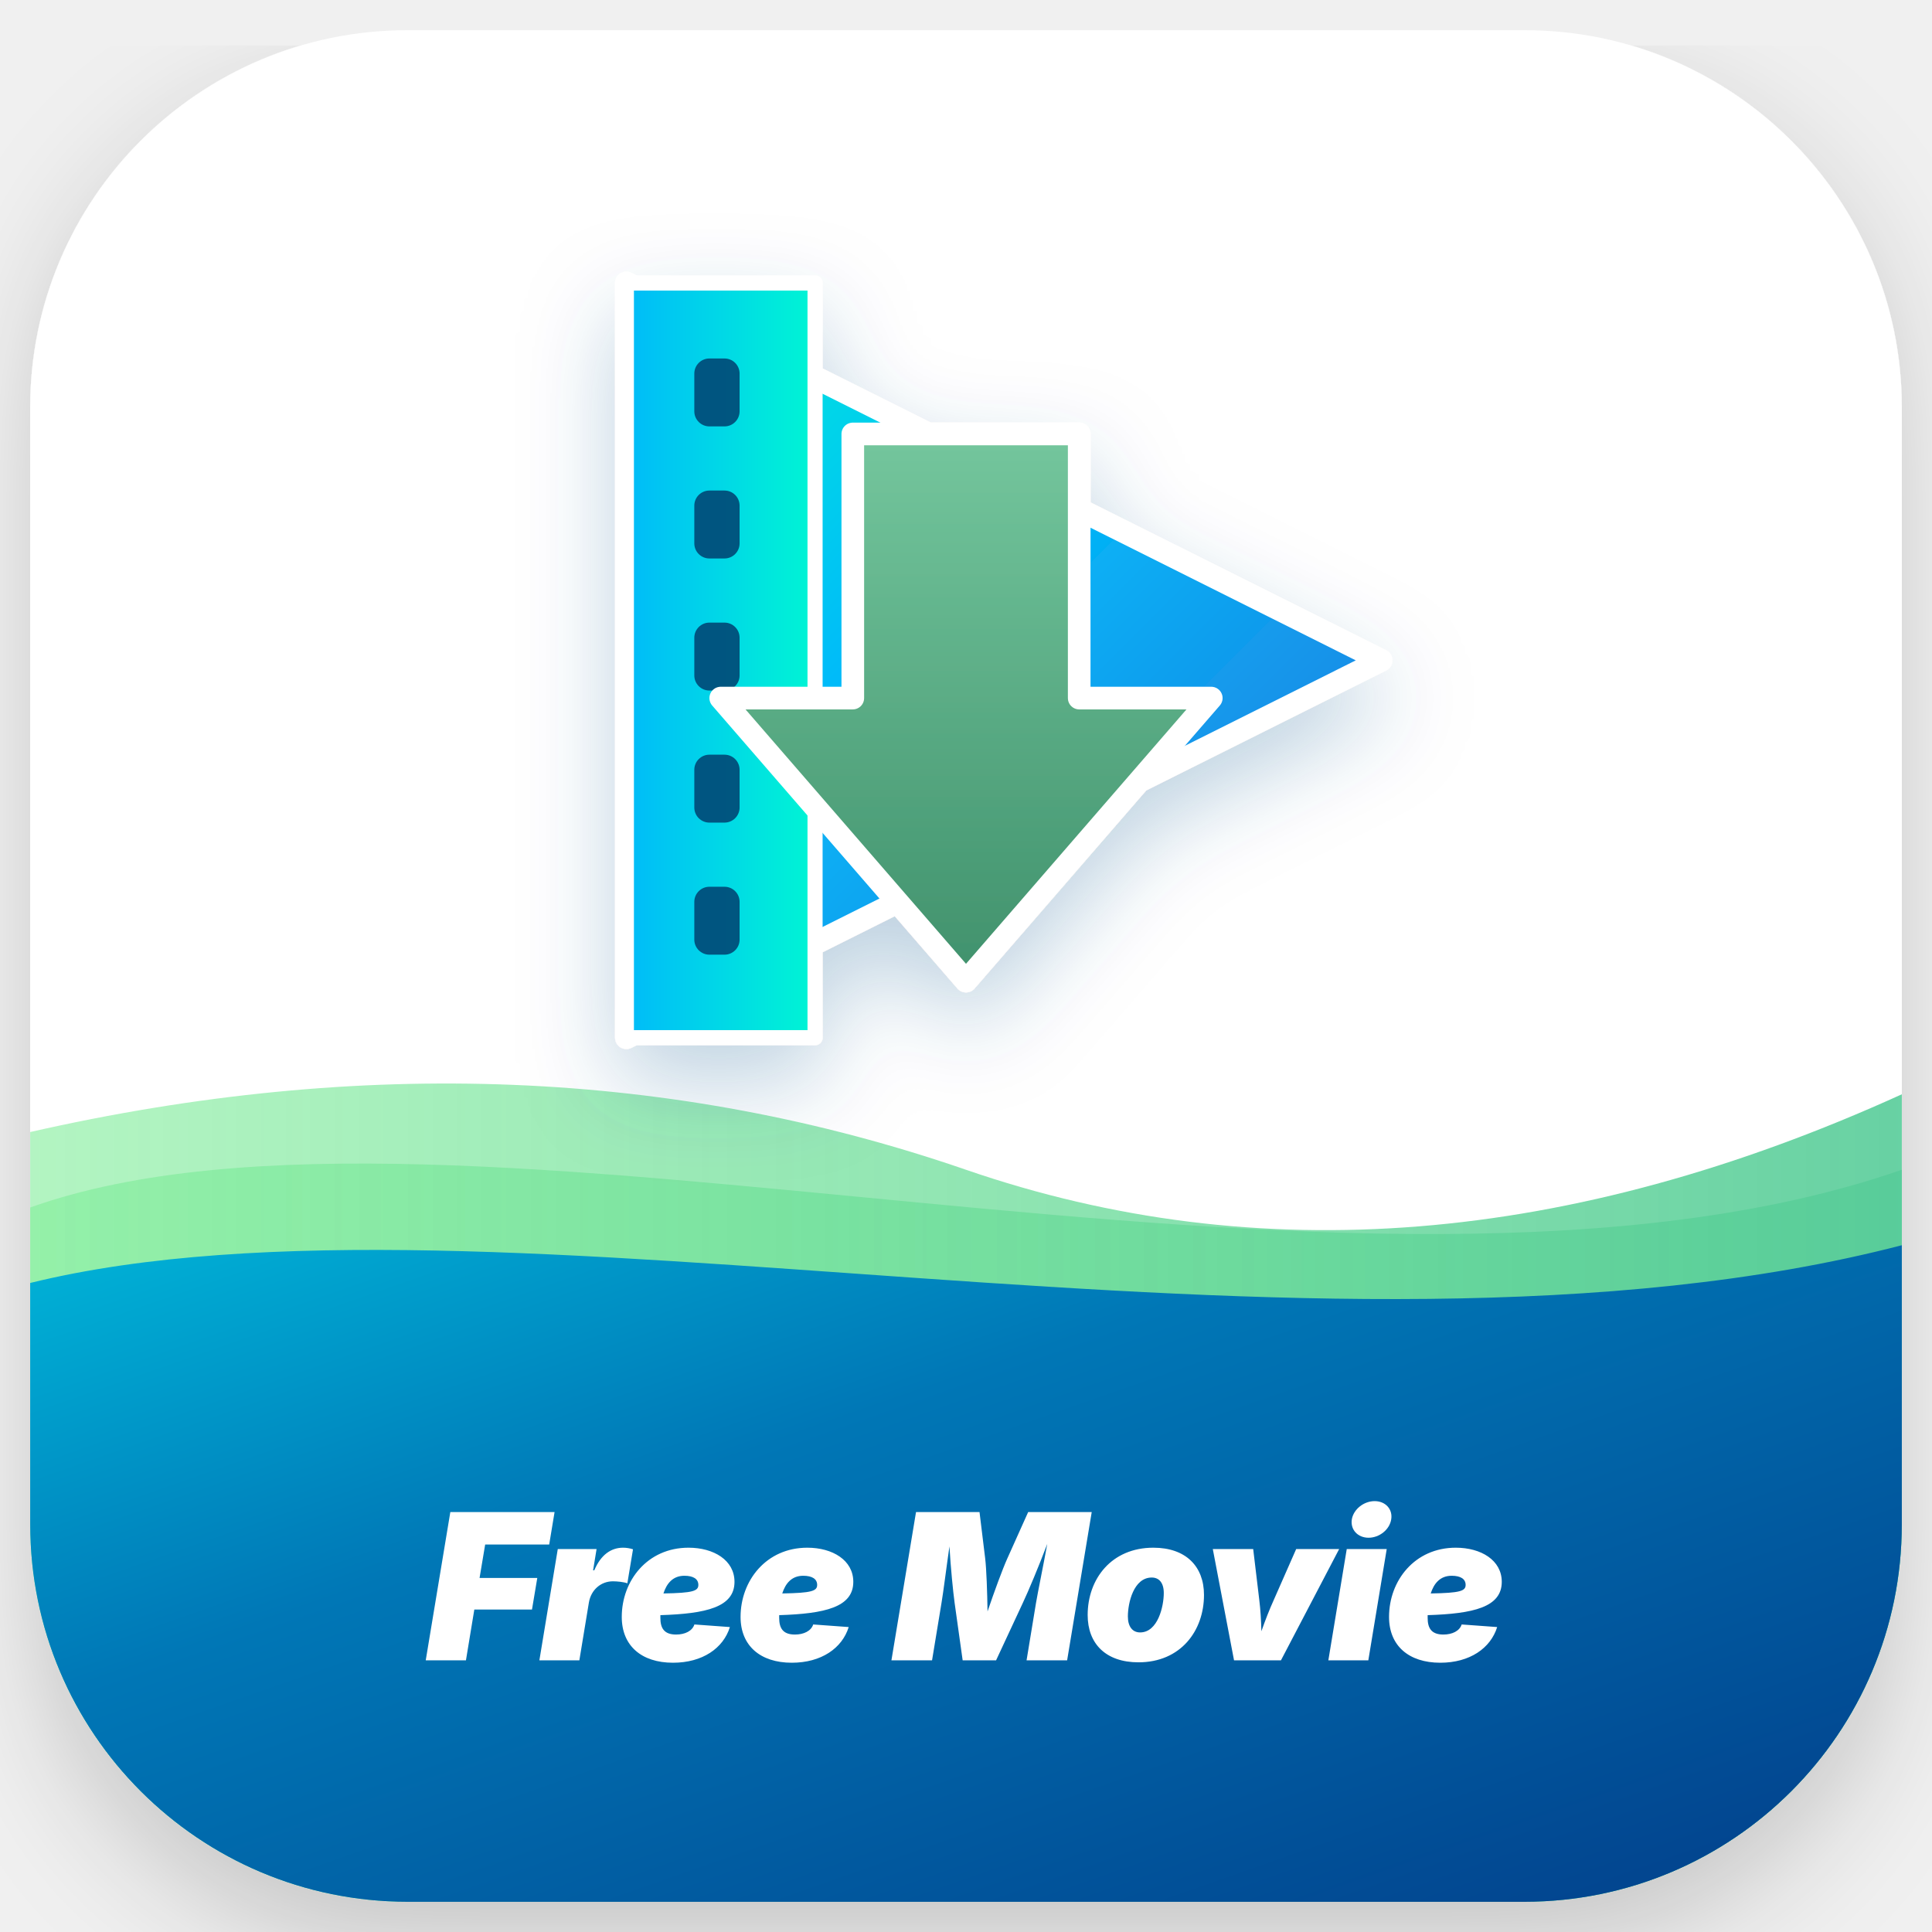
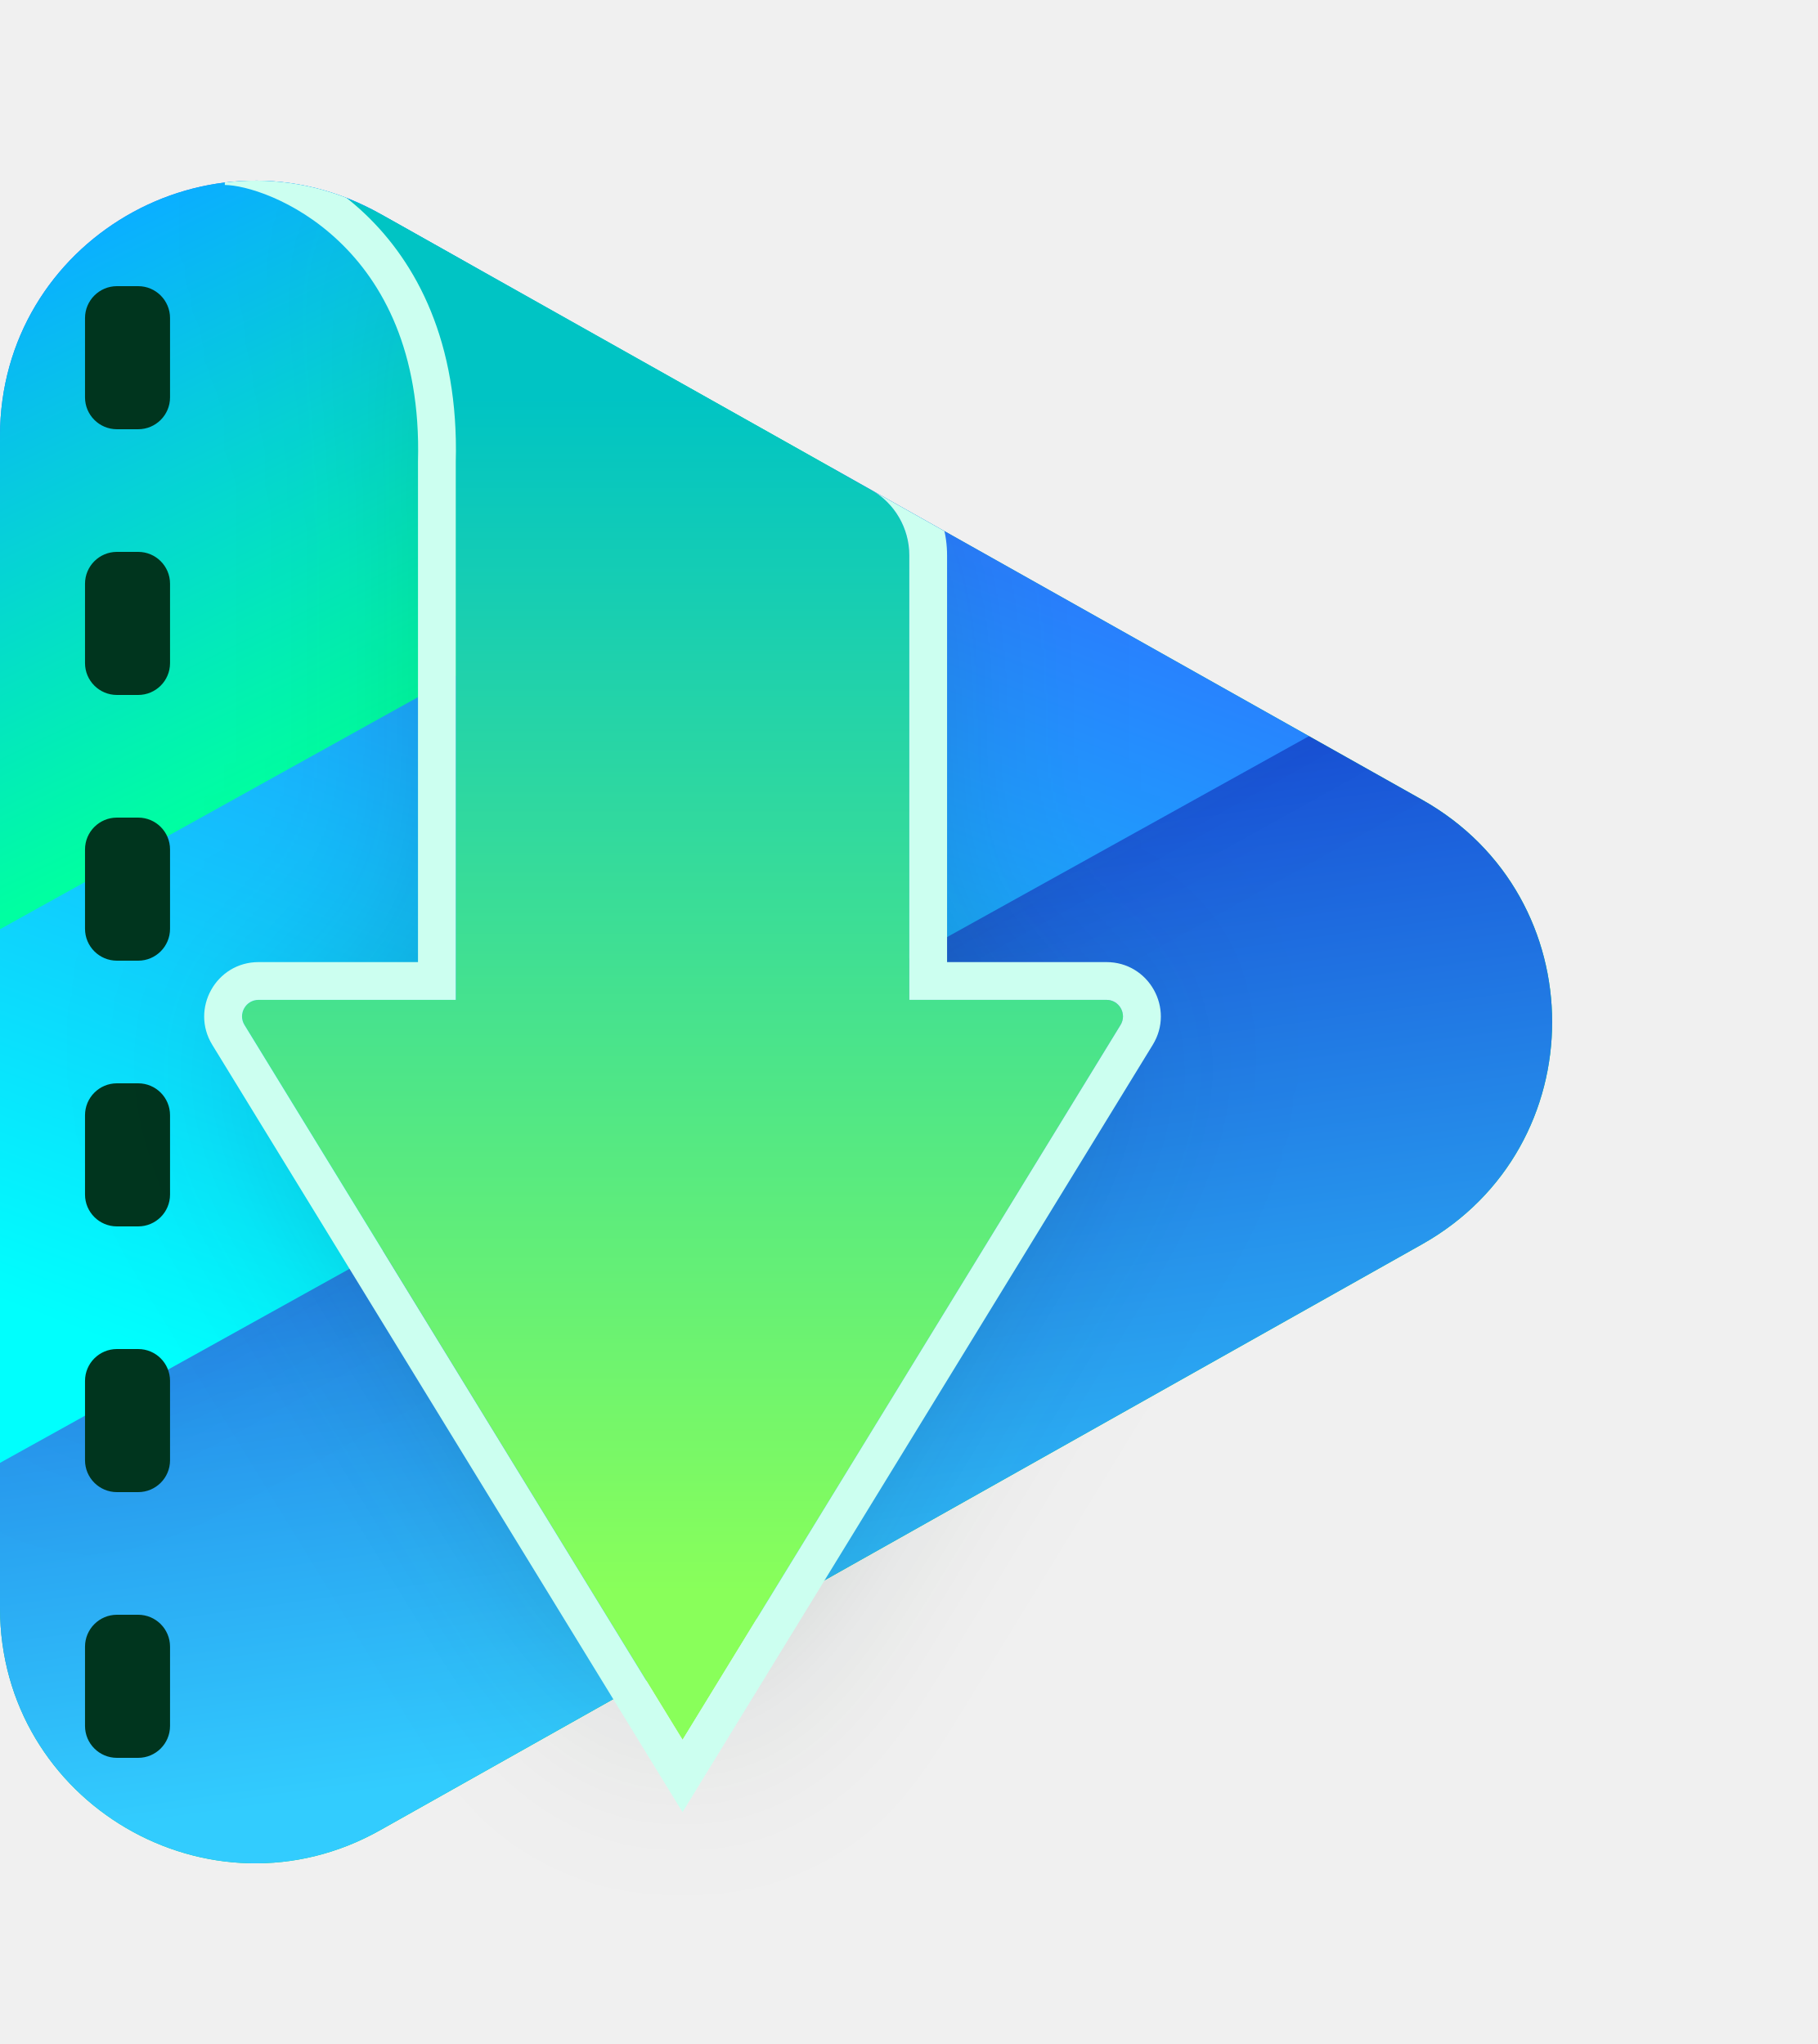
- <svg xmlns="http://www.w3.org/2000/svg" viewBox="0 0 512 512" width="512" height="512">
+ <svg xmlns="http://www.w3.org/2000/svg" width="32" height="36" viewBox="0 0 32 36" fill="none">
+   <path fill-rule="evenodd" clip-rule="evenodd" d="M25.041 14.086C28.093 15.803 28.093 20.197 25.041 21.914L6.693 32.235C3.699 33.919 0 31.756 0 28.321V7.679C0 4.244 3.699 2.081 6.693 3.765L25.041 14.086Z" fill="url(#paint0_linear_6098_2407)" />
+   <mask id="mask0_6098_2407" style="mask-type:luminance" maskUnits="userSpaceOnUse" x="0" y="3" width="28" height="30">
+     <path fill-rule="evenodd" clip-rule="evenodd" d="M25.041 14.086C28.093 15.803 28.093 20.197 25.041 21.914L6.693 32.235C3.699 33.919 0 31.756 0 28.321V7.679C0 4.244 3.699 2.081 6.693 3.765L25.041 14.086Z" fill="white" />
+   </mask>
+   <g mask="url(#mask0_6098_2407)">
+     <path fill-rule="evenodd" clip-rule="evenodd" d="M-6.88 26.109L26.829 7.389L32.984 17.642L-0.725 36.362L-6.88 26.109Z" fill="url(#paint1_linear_6098_2407)" />
+     <g filter="url(#filter0_d_6098_2407)">
+       <path fill-rule="evenodd" clip-rule="evenodd" d="M-11.405 18.427L22.304 -0.293L28.459 9.961L-5.251 28.681L-11.405 18.427Z" fill="url(#paint2_linear_6098_2407)" />
+     </g>
+     <path fill-rule="evenodd" clip-rule="evenodd" d="M-15.318 11.201L18.391 -7.519L24.545 2.735L-9.164 21.455L-15.318 11.201Z" fill="url(#paint3_linear_6098_2407)" />
+   </g>
+   <path d="M2.433 28.44C2.743 28.44 2.994 28.692 2.994 29.002V30.398C2.994 30.709 2.743 30.96 2.433 30.96H2.059C1.749 30.96 1.497 30.709 1.497 30.398V29.002C1.497 28.692 1.749 28.44 2.059 28.44H2.433ZM2.433 23.76C2.743 23.76 2.994 24.011 2.994 24.321V25.719C2.994 26.029 2.743 26.28 2.433 26.28H2.059C1.749 26.28 1.497 26.029 1.497 25.719V24.321C1.497 24.011 1.749 23.76 2.059 23.76H2.433ZM2.433 19.08C2.743 19.08 2.994 19.331 2.994 19.642V21.039C2.994 21.349 2.743 21.6 2.433 21.6H2.059C1.749 21.6 1.497 21.349 1.497 21.039V19.642C1.497 19.331 1.749 19.08 2.059 19.08H2.433ZM2.433 14.4C2.743 14.4 2.994 14.651 2.994 14.961V16.358C2.994 16.669 2.743 16.92 2.433 16.92H2.059C1.749 16.92 1.497 16.669 1.497 16.358V14.961C1.497 14.651 1.749 14.4 2.059 14.4H2.433ZM2.433 9.72C2.743 9.72 2.994 9.971 2.994 10.281V11.679C2.994 11.989 2.743 12.24 2.433 12.24H2.059C1.749 12.24 1.497 11.989 1.497 11.679V10.281C1.497 9.971 1.749 9.72 2.059 9.72H2.433ZM2.433 5.04C2.743 5.04 2.994 5.292 2.994 5.602V6.999C2.994 7.309 2.743 7.56 2.433 7.56H2.059C1.749 7.56 1.497 7.309 1.497 6.999V5.602C1.497 5.292 1.749 5.04 2.059 5.04H2.433Z" fill="#00351E" />
+   <mask id="mask1_6098_2407" style="mask-type:luminance" maskUnits="userSpaceOnUse" x="0" y="3" width="31" height="33">
+     <path fill-rule="evenodd" clip-rule="evenodd" d="M28.579 16.076C30.538 17.178 31.38 19.556 30.432 21.594C28.689 25.343 25.777 30.873 23.188 32.33C20.463 33.863 10.767 35.005 4.81 35.581C2.212 35.832 0 33.776 0 31.166L0 7.679C0 4.244 3.699 2.081 6.693 3.765L28.579 16.076Z" fill="white" />
+   </mask>
+   <g mask="url(#mask1_6098_2407)">
+     <g filter="url(#filter1_d_6098_2407)">
+       <path d="M4.188 3.217C5.927 3.165 6.521 3.663 8.469 4.759C10.226 5.75 12.225 6.87 13.736 7.719C14.159 7.957 14.832 8.338 15.337 8.624C15.754 8.86 16.011 9.302 16.011 9.781V17.61H19.483C19.711 17.61 19.85 17.86 19.731 18.053L12.019 30.642L4.306 18.053C4.187 17.86 4.326 17.61 4.554 17.61H8.026V8.138C8.137 3.893 5.253 3.217 4.188 3.217Z" fill="url(#paint4_linear_6098_2407)" />
+     </g>
+     <mask id="path-9-outside-1_6098_2407" maskUnits="userSpaceOnUse" x="2.959" y="1.59" width="18" height="31" fill="black">
+       <rect fill="white" x="2.959" y="1.59" width="18" height="31" />
+       <path d="M3.959 2.592C5.697 2.541 6.521 3.662 8.469 4.759C10.226 5.749 12.224 6.87 13.735 7.719C14.158 7.957 14.831 8.338 15.336 8.624C15.753 8.86 16.011 9.302 16.011 9.781V17.61H19.482C19.71 17.61 19.849 17.86 19.73 18.053L12.018 30.642L4.305 18.053C4.186 17.86 4.325 17.61 4.553 17.61H8.025V8.139C8.137 3.894 5.024 2.592 3.959 2.592Z" />
+     </mask>
+     <path d="M3.959 2.592L3.939 1.927L3.959 3.258V2.592ZM8.469 4.759L8.142 5.339L8.142 5.339L8.469 4.759ZM13.735 7.719L14.061 7.139L14.061 7.139L13.735 7.719ZM15.336 8.624L15.664 8.045V8.045L15.336 8.624ZM16.011 9.781H16.676V9.781L16.011 9.781ZM16.011 17.61H15.345V18.275H16.011V17.61ZM19.73 18.053L20.298 18.401L20.298 18.401L19.73 18.053ZM12.018 30.642L11.45 30.99L12.018 31.916L12.585 30.99L12.018 30.642ZM4.305 18.053L3.737 18.401L3.737 18.401L4.305 18.053ZM8.025 17.61V18.275H8.691V17.61H8.025ZM8.025 8.139L7.36 8.122L7.36 8.131V8.139H8.025ZM3.959 2.592L3.979 3.257C4.672 3.237 5.183 3.44 5.786 3.811C6.102 4.006 6.419 4.232 6.811 4.5C7.196 4.763 7.631 5.051 8.142 5.339L8.469 4.759L8.795 4.18C8.333 3.919 7.935 3.656 7.562 3.401C7.198 3.153 6.836 2.895 6.485 2.679C5.754 2.228 4.984 1.896 3.939 1.927L3.959 2.592ZM8.469 4.759L8.142 5.339C9.9 6.329 11.899 7.45 13.409 8.299L13.735 7.719L14.061 7.139C12.549 6.289 10.553 5.17 8.795 4.18L8.469 4.759ZM13.735 7.719L13.409 8.299C13.831 8.536 14.503 8.917 15.008 9.203L15.336 8.624L15.664 8.045C15.159 7.759 14.485 7.377 14.061 7.139L13.735 7.719ZM15.336 8.624L15.008 9.203C15.216 9.321 15.345 9.542 15.345 9.781L16.011 9.781L16.676 9.781C16.676 9.062 16.289 8.399 15.664 8.045L15.336 8.624ZM16.011 9.781H15.345V17.61H16.011H16.676V9.781H16.011ZM16.011 17.61V18.275H19.482V17.61V16.945H16.011V17.61ZM19.482 17.61V18.275C19.189 18.275 19.011 17.954 19.163 17.706L19.73 18.053L20.298 18.401C20.688 17.765 20.231 16.945 19.482 16.945V17.61ZM19.73 18.053L19.163 17.706L11.45 30.295L12.018 30.642L12.585 30.99L20.298 18.401L19.73 18.053ZM12.018 30.642L12.585 30.295L4.872 17.706L4.305 18.053L3.737 18.401L11.45 30.99L12.018 30.642ZM4.305 18.053L4.872 17.706C5.024 17.954 4.846 18.275 4.553 18.275V17.61V16.945C3.804 16.945 3.348 17.765 3.737 18.401L4.305 18.053ZM4.553 17.61V18.275H8.025V17.61V16.945H4.553V17.61ZM8.025 17.61H8.691V8.139H8.025H7.36V17.61H8.025ZM8.025 8.139L8.691 8.157C8.751 5.851 7.929 4.281 6.893 3.292C5.888 2.334 4.684 1.927 3.959 1.927V2.592V3.258C4.298 3.258 5.184 3.501 5.974 4.255C6.732 4.978 7.411 6.183 7.36 8.122L8.025 8.139Z" fill="#CCFFF0" mask="url(#path-9-outside-1_6098_2407)" />
+   </g>
  <defs>
-     <filter id="iconShadow" x="-10%" y="-10%" width="120%" height="120%">
-       <feDropShadow dx="0" dy="12" stdDeviation="16" flood-color="#000000" flood-opacity="0.18" />
+     <filter id="filter0_d_6098_2407" x="-14.605" y="-3.985" width="46.264" height="35.374" filterUnits="userSpaceOnUse" color-interpolation-filters="sRGB">
+       <feFlood flood-opacity="0" result="BackgroundImageFix" />
+       <feColorMatrix in="SourceAlpha" type="matrix" values="0 0 0 0 0 0 0 0 0 0 0 0 0 0 0 0 0 0 127 0" result="hardAlpha" />
+       <feOffset dy="-0.492" />
+       <feGaussianBlur stdDeviation="1.6" />
+       <feColorMatrix type="matrix" values="0 0 0 0 0 0 0 0 0 0.057 0 0 0 0 0.271 0 0 0 0.1 0" />
+       <feBlend mode="normal" in2="BackgroundImageFix" result="effect1_dropShadow_6098_2407" />
+       <feBlend mode="normal" in="SourceGraphic" in2="effect1_dropShadow_6098_2407" result="shape" />
    </filter>
-     <linearGradient id="blueWave" x1="0%" y1="0%" x2="100%" y2="100%">
-       <stop offset="0%" stop-color="#00b4d8" />
-       <stop offset="35%" stop-color="#0077b6" />
-       <stop offset="100%" stop-color="#023e8a" />
+     <filter id="filter1_d_6098_2407" x="0.496" y="-0.479" width="22.971" height="34.814" filterUnits="userSpaceOnUse" color-interpolation-filters="sRGB">
+       <feFlood flood-opacity="0" result="BackgroundImageFix" />
+       <feColorMatrix in="SourceAlpha" type="matrix" values="0 0 0 0 0 0 0 0 0 0 0 0 0 0 0 0 0 0 127 0" result="hardAlpha" />
+       <feOffset />
+       <feGaussianBlur stdDeviation="1.846" />
+       <feColorMatrix type="matrix" values="0 0 0 0 0 0 0 0 0 0.117 0 0 0 0 0.067 0 0 0 0.2 0" />
+       <feBlend mode="normal" in2="BackgroundImageFix" result="effect1_dropShadow_6098_2407" />
+       <feBlend mode="normal" in="SourceGraphic" in2="effect1_dropShadow_6098_2407" result="shape" />
+     </filter>
+     <linearGradient id="paint0_linear_6098_2407" x1="54.962" y1="23.858" x2="15.675" y2="-13.011" gradientUnits="userSpaceOnUse">
+       <stop stop-color="#00E069" />
+       <stop offset="0.5" stop-color="#00E069" />
+       <stop offset="1" stop-color="#336FFF" />
    </linearGradient>
-     <linearGradient id="greenWave" x1="0%" y1="0%" x2="100%" y2="0%">
-       <stop offset="0%" stop-color="#80ed99" stop-opacity="0.6" />
-       <stop offset="100%" stop-color="#57cc99" stop-opacity="0.9" />
+     <linearGradient id="paint1_linear_6098_2407" x1="34.402" y1="27.646" x2="31.296" y2="5.566" gradientUnits="userSpaceOnUse">
+       <stop stop-color="#32CCFE" />
+       <stop offset="1" stop-color="#0F23C8" />
+       <stop offset="1" stop-color="#0C359E" />
    </linearGradient>
-     <linearGradient id="playGrad" x1="0%" y1="0%" x2="100%" y2="100%">
-       <stop offset="0%" stop-color="#00f5d4" />
-       <stop offset="40%" stop-color="#00bbf9" />
-       <stop offset="100%" stop-color="#2a6fdb" />
+     <linearGradient id="paint2_linear_6098_2407" x1="17.234" y1="29.49" x2="26.062" y2="6.292" gradientUnits="userSpaceOnUse">
+       <stop stop-color="#00FFFD" />
+       <stop offset="1" stop-color="#3752FF" />
    </linearGradient>
-     <linearGradient id="filmGrad" x1="0%" y1="0%" x2="100%" y2="0%">
-       <stop offset="0%" stop-color="#00bbf9" />
-       <stop offset="100%" stop-color="#00f5d4" />
+     <linearGradient id="paint3_linear_6098_2407" x1="18.171" y1="7.323" x2="13.776" y2="-1.713" gradientUnits="userSpaceOnUse">
+       <stop stop-color="#00FFA1" />
+       <stop offset="1" stop-color="#0AB0FF" />
    </linearGradient>
-     <linearGradient id="arrowGrad" x1="0%" y1="0%" x2="0%" y2="100%">
-       <stop offset="0%" stop-color="#52b788" />
-       <stop offset="50%" stop-color="#2d6a4f" />
-       <stop offset="100%" stop-color="#25a244" />
+     <linearGradient id="paint4_linear_6098_2407" x1="7.029" y1="6.983" x2="7.029" y2="28.049" gradientUnits="userSpaceOnUse">
+       <stop stop-color="#00C4C4" />
+       <stop offset="1" stop-color="#89FF5A" />
    </linearGradient>
-     <linearGradient id="arrowLight" x1="0%" y1="0%" x2="0%" y2="100%">
-       <stop offset="0%" stop-color="#74c69d" />
-       <stop offset="100%" stop-color="#40916c" />
-     </linearGradient>
-     <filter id="logoShadow" x="-20%" y="-20%" width="140%" height="140%">
-       <feDropShadow dx="0" dy="10" stdDeviation="12" flood-color="#004e89" flood-opacity="0.25" />
-     </filter>
  </defs>
-   <rect width="496" height="496" x="8" y="8" rx="100" fill="#ffffff" filter="url(#iconShadow)" />
-   <path d="M 8 300 Q 140 270 256 310 T 504 290 L 504 504 L 8 504 Z" fill="url(#greenWave)" clip-path="url(#cardClip)" />
-   <clipPath id="cardClip">
-     <rect width="496" height="496" x="8" y="8" rx="100" />
-   </clipPath>
-   <g clip-path="url(#cardClip)">
-     <path d="M 8 320 C 120 280, 360 360, 504 310 L 504 504 L 8 504 Z" fill="url(#greenWave)" />
-     <path d="M 8 340 C 130 310, 350 370, 504 330 L 504 504 L 8 504 Z" fill="url(#blueWave)" />
-   </g>
-   <g filter="url(#logoShadow)" transform="translate(256, 175)">
-     <path d="M -90 -100 L 110 0 L -90 100 Z" fill="url(#playGrad)" stroke="#ffffff" stroke-width="6" stroke-linejoin="round" />
-     <path d="M -90 -100 L -40 -100 L -40 100 L -90 100 Z" fill="url(#filmGrad)" stroke="#ffffff" stroke-width="4" stroke-linejoin="round" />
-     <rect x="-72" y="-80" width="12" height="18" rx="4" fill="#003566" opacity="0.8" />
-     <rect x="-72" y="-45" width="12" height="18" rx="4" fill="#003566" opacity="0.8" />
-     <rect x="-72" y="-10" width="12" height="18" rx="4" fill="#003566" opacity="0.8" />
-     <rect x="-72" y="25" width="12" height="18" rx="4" fill="#003566" opacity="0.8" />
-     <rect x="-72" y="60" width="12" height="18" rx="4" fill="#003566" opacity="0.8" />
-     <path d="M -30 -60 L 30 -60 L 30 10 L 65 10 L 0 85 L -65 10 L -30 10 Z" fill="url(#arrowLight)" stroke="#ffffff" stroke-width="6" stroke-linejoin="round" />
-   </g>
-   <g clip-path="url(#cardClip)">
-     <text x="256" y="440" text-anchor="middle" font-family="'Plus Jakarta Sans', system-ui, -apple-system, sans-serif" font-weight="900" font-size="54" font-style="italic" fill="#ffffff" letter-spacing="-1">
-       Free Movie
-     </text>
-   </g>
</svg>
